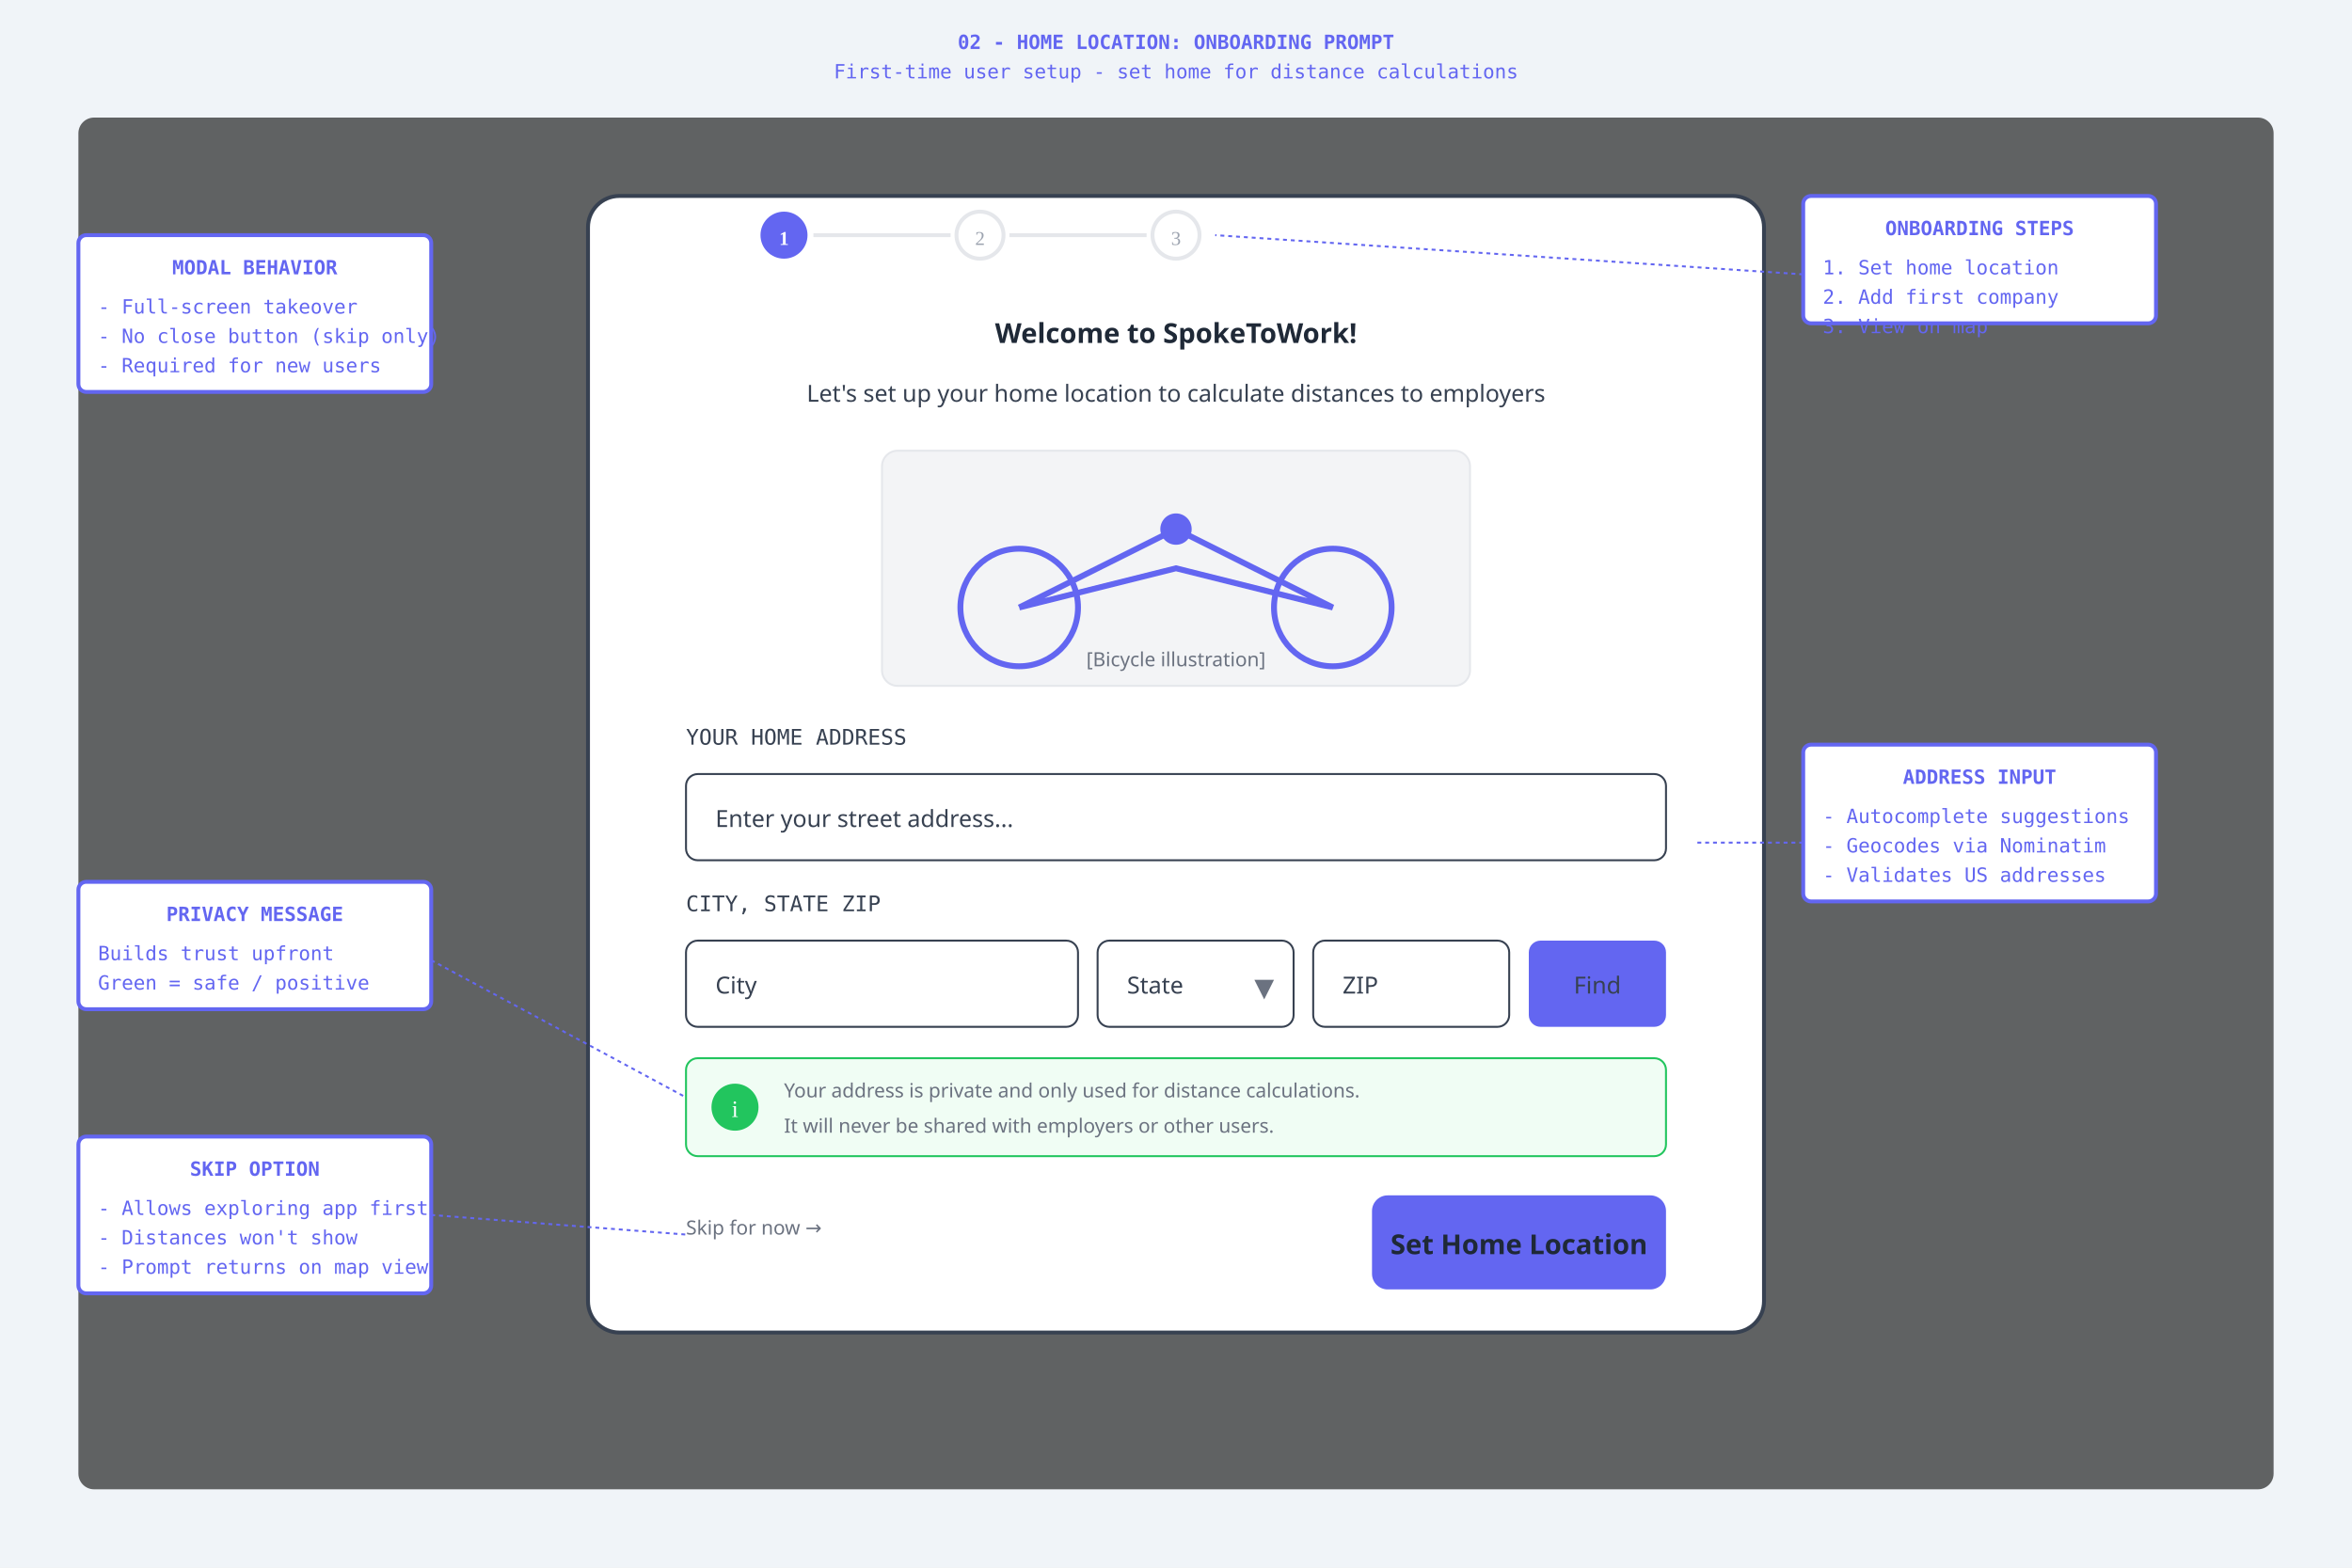
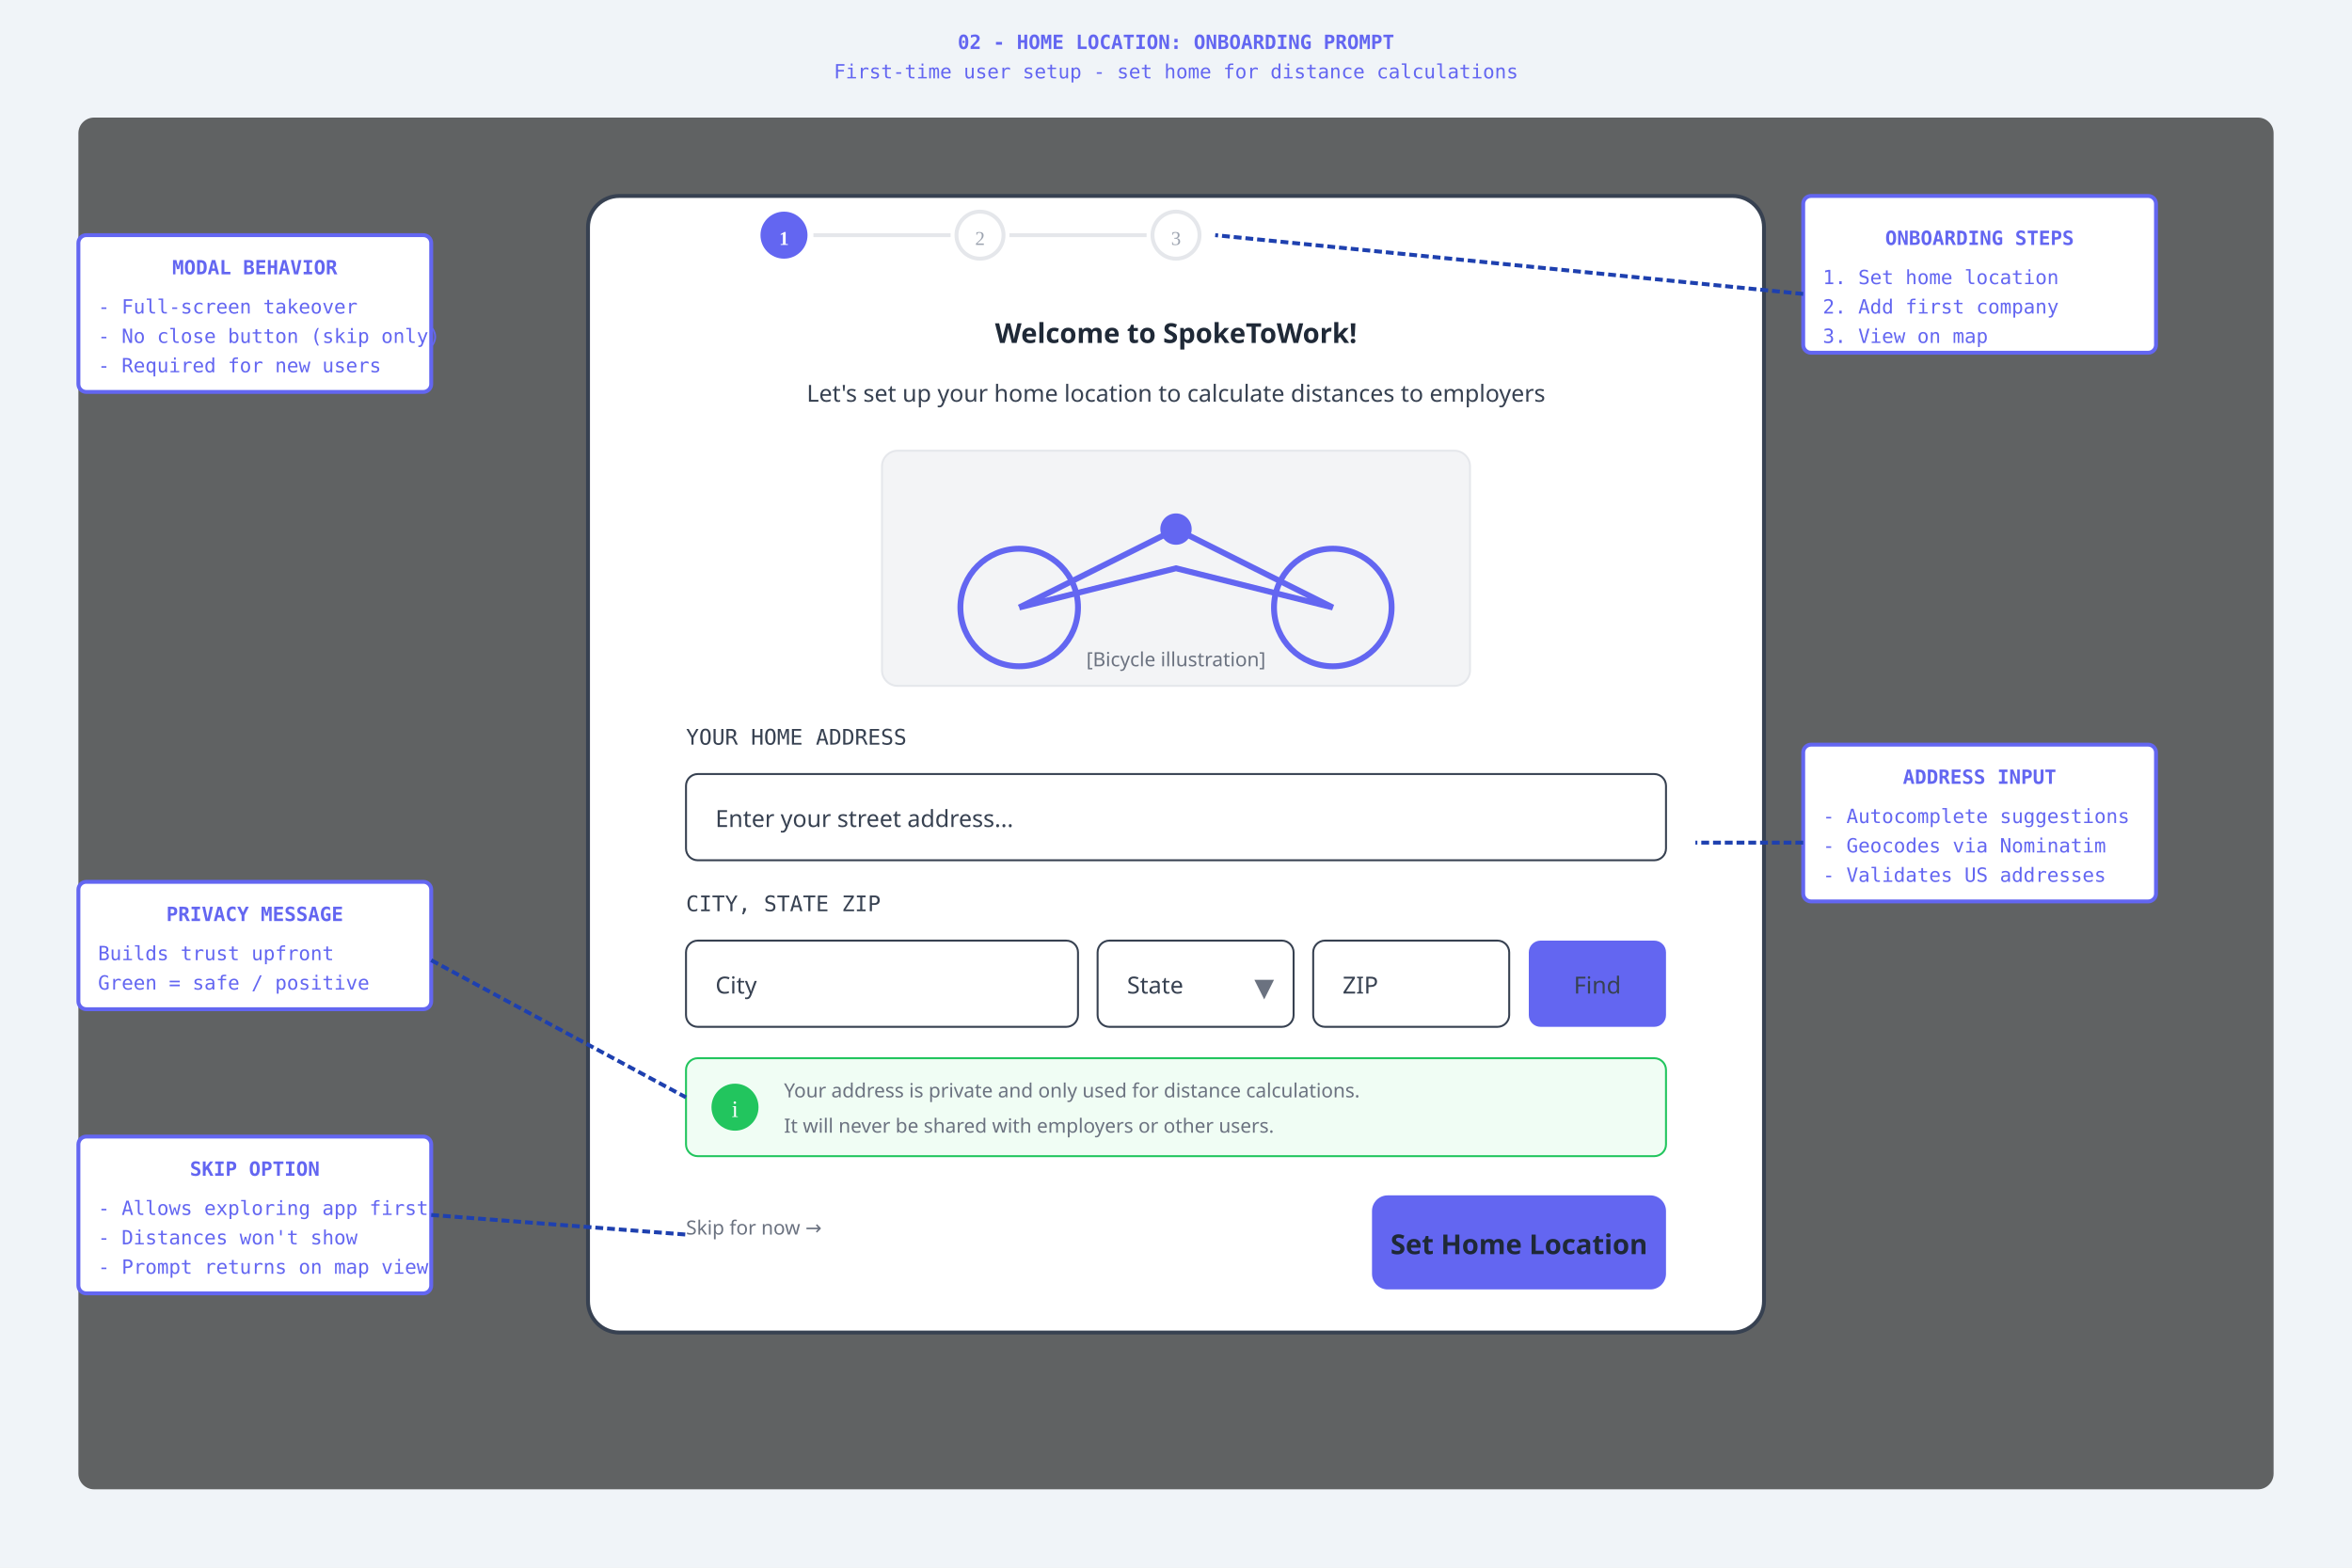
<svg xmlns="http://www.w3.org/2000/svg" viewBox="0 0 1200 800" width="1200" height="800">
  <defs>
    <style>
      .bg { fill: #f0f4f8; }
      .overlay { fill: rgba(0,0,0,0.6); }
      .fill-white { fill: #ffffff; stroke: #374151; stroke-width: 1; }
      .annotation { fill: #6366f1; font-family: monospace; font-size: 10px; }
      .annotation-box { fill: #ffffff; stroke: #6366f1; stroke-width: 2; }
      .label { fill: #374151; font-family: monospace; font-size: 11px; }
      .heading { fill: #1f2937; font-family: system-ui, sans-serif; font-size: 14px; font-weight: bold; }
      .text-sm { fill: #6b7280; font-family: system-ui, sans-serif; font-size: 10px; }
      .text-md { fill: #374151; font-family: system-ui, sans-serif; font-size: 12px; }
-       .leader { stroke: #6366f1; stroke-width: 1; stroke-dasharray: 2,2; }
+       .leader { stroke: #1e40af; stroke-width: 2; stroke-dasharray: 4,2; }
      .map-bg { fill: #dbeafe; stroke: #374151; stroke-width: 1; }
    </style>
  </defs>
  <rect class="bg" width="1200" height="800" />
  <text x="600" y="25" text-anchor="middle" class="annotation" font-size="14" font-weight="bold">02 - HOME LOCATION: ONBOARDING PROMPT</text>
  <text x="600" y="40" text-anchor="middle" class="annotation">First-time user setup - set home for distance calculations</text>
  <rect x="40" y="60" width="1120" height="700" class="overlay" rx="8" />
  <rect x="300" y="100" width="600" height="580" rx="16" fill="white" stroke="#374151" stroke-width="2" />
  <g transform="translate(400, 120)">
    <circle cx="0" cy="0" r="12" fill="#6366f1" />
    <text x="0" y="5" text-anchor="middle" fill="white" font-size="10" font-weight="bold">1</text>
    <line x1="15" y1="0" x2="85" y2="0" stroke="#e5e7eb" stroke-width="2" />
    <circle cx="100" cy="0" r="12" stroke="#e5e7eb" stroke-width="2" fill="white" />
    <text x="100" y="5" text-anchor="middle" fill="#9ca3af" font-size="10">2</text>
    <line x1="115" y1="0" x2="185" y2="0" stroke="#e5e7eb" stroke-width="2" />
    <circle cx="200" cy="0" r="12" stroke="#e5e7eb" stroke-width="2" fill="white" />
    <text x="200" y="5" text-anchor="middle" fill="#9ca3af" font-size="10">3</text>
  </g>
  <text x="600" y="175" text-anchor="middle" class="heading" font-size="24">Welcome to SpokeToWork!</text>
  <text x="600" y="205" text-anchor="middle" class="text-md" fill="#6b7280">Let's set up your home location to calculate distances to employers</text>
  <rect x="450" y="230" width="300" height="120" rx="8" fill="#f3f4f6" stroke="#e5e7eb" />
  <circle cx="520" cy="310" r="30" stroke="#6366f1" stroke-width="3" fill="none" />
  <circle cx="680" cy="310" r="30" stroke="#6366f1" stroke-width="3" fill="none" />
  <path d="M 520,310 L 600,270 L 680,310 L 600,290 L 520,310" stroke="#6366f1" stroke-width="3" fill="none" />
  <circle cx="600" cy="270" r="8" fill="#6366f1" />
  <text x="600" y="340" text-anchor="middle" class="text-sm" fill="#9ca3af">[Bicycle illustration]</text>
  <g transform="translate(350, 380)">
    <text x="0" y="0" class="label">YOUR HOME ADDRESS</text>
    <rect x="0" y="15" width="500" height="44" rx="6" class="fill-white" />
    <text x="15" y="42" class="text-md" fill="#9ca3af">Enter your street address...</text>
    <text x="0" y="85" class="label">CITY, STATE ZIP</text>
    <rect x="0" y="100" width="200" height="44" rx="6" class="fill-white" />
    <text x="15" y="127" class="text-md" fill="#9ca3af">City</text>
    <rect x="210" y="100" width="100" height="44" rx="6" class="fill-white" />
    <text x="225" y="127" class="text-md" fill="#9ca3af">State</text>
    <polygon points="290,120 300,120 295,130" fill="#6b7280" />
    <rect x="320" y="100" width="100" height="44" rx="6" class="fill-white" />
    <text x="335" y="127" class="text-md" fill="#9ca3af">ZIP</text>
    <rect x="430" y="100" width="70" height="44" rx="6" fill="#6366f1" />
    <text x="465" y="127" text-anchor="middle" fill="white" class="text-md">Find</text>
  </g>
  <g transform="translate(350, 540)">
    <rect x="0" y="0" width="500" height="50" rx="6" fill="#f0fdf4" stroke="#22c55e" />
    <circle cx="25" cy="25" r="12" fill="#22c55e" />
    <text x="25" y="30" text-anchor="middle" fill="white" font-size="12">i</text>
    <text x="50" y="20" class="text-sm" fill="#166534">Your address is private and only used for distance calculations.</text>
    <text x="50" y="38" class="text-sm" fill="#166534">It will never be shared with employers or other users.</text>
  </g>
  <g transform="translate(350, 610)">
    <text x="0" y="20" class="text-sm" fill="#6366f1" style="cursor:pointer">Skip for now →</text>
    <rect x="350" y="0" width="150" height="48" rx="8" fill="#6366f1" />
    <text x="425" y="30" text-anchor="middle" fill="white" class="heading">Set Home Location</text>
  </g>
-   <rect x="920" y="100" width="180" height="65" rx="4" class="annotation-box" />
-   <text x="1010" y="120" text-anchor="middle" class="annotation" font-weight="bold">ONBOARDING STEPS</text>
-   <text x="930" y="140" class="annotation">1. Set home location</text>
-   <text x="930" y="155" class="annotation">2. Add first company</text>
-   <text x="930" y="170" class="annotation">3. View on map</text>
-   <path d="M 920,140 L 620,120" class="leader" />
+   <rect x="920" y="100" width="180" height="80" rx="4" class="annotation-box" />
+   <text x="1010" y="125" text-anchor="middle" class="annotation" font-weight="bold">ONBOARDING STEPS</text>
+   <text x="930" y="145" class="annotation">1. Set home location</text>
+   <text x="930" y="160" class="annotation">2. Add first company</text>
+   <text x="930" y="175" class="annotation">3. View on map</text>
+   <path d="M 920,150 L 620,120" class="leader" />
  <rect x="920" y="380" width="180" height="80" rx="4" class="annotation-box" />
  <text x="1010" y="400" text-anchor="middle" class="annotation" font-weight="bold">ADDRESS INPUT</text>
  <text x="930" y="420" class="annotation">- Autocomplete suggestions</text>
  <text x="930" y="435" class="annotation">- Geocodes via Nominatim</text>
  <text x="930" y="450" class="annotation">- Validates US addresses</text>
  <path d="M 920,430 L 865,430" class="leader" />
  <rect x="40" y="580" width="180" height="80" rx="4" class="annotation-box" />
  <text x="130" y="600" text-anchor="middle" class="annotation" font-weight="bold">SKIP OPTION</text>
  <text x="50" y="620" class="annotation">- Allows exploring app first</text>
  <text x="50" y="635" class="annotation">- Distances won't show</text>
  <text x="50" y="650" class="annotation">- Prompt returns on map view</text>
  <path d="M 220,620 L 350,630" class="leader" />
  <rect x="40" y="450" width="180" height="65" rx="4" class="annotation-box" />
  <text x="130" y="470" text-anchor="middle" class="annotation" font-weight="bold">PRIVACY MESSAGE</text>
  <text x="50" y="490" class="annotation">Builds trust upfront</text>
  <text x="50" y="505" class="annotation">Green = safe / positive</text>
  <path d="M 220,490 L 350,560" class="leader" />
  <rect x="40" y="120" width="180" height="80" rx="4" class="annotation-box" />
  <text x="130" y="140" text-anchor="middle" class="annotation" font-weight="bold">MODAL BEHAVIOR</text>
  <text x="50" y="160" class="annotation">- Full-screen takeover</text>
  <text x="50" y="175" class="annotation">- No close button (skip only)</text>
  <text x="50" y="190" class="annotation">- Required for new users</text>
</svg>
